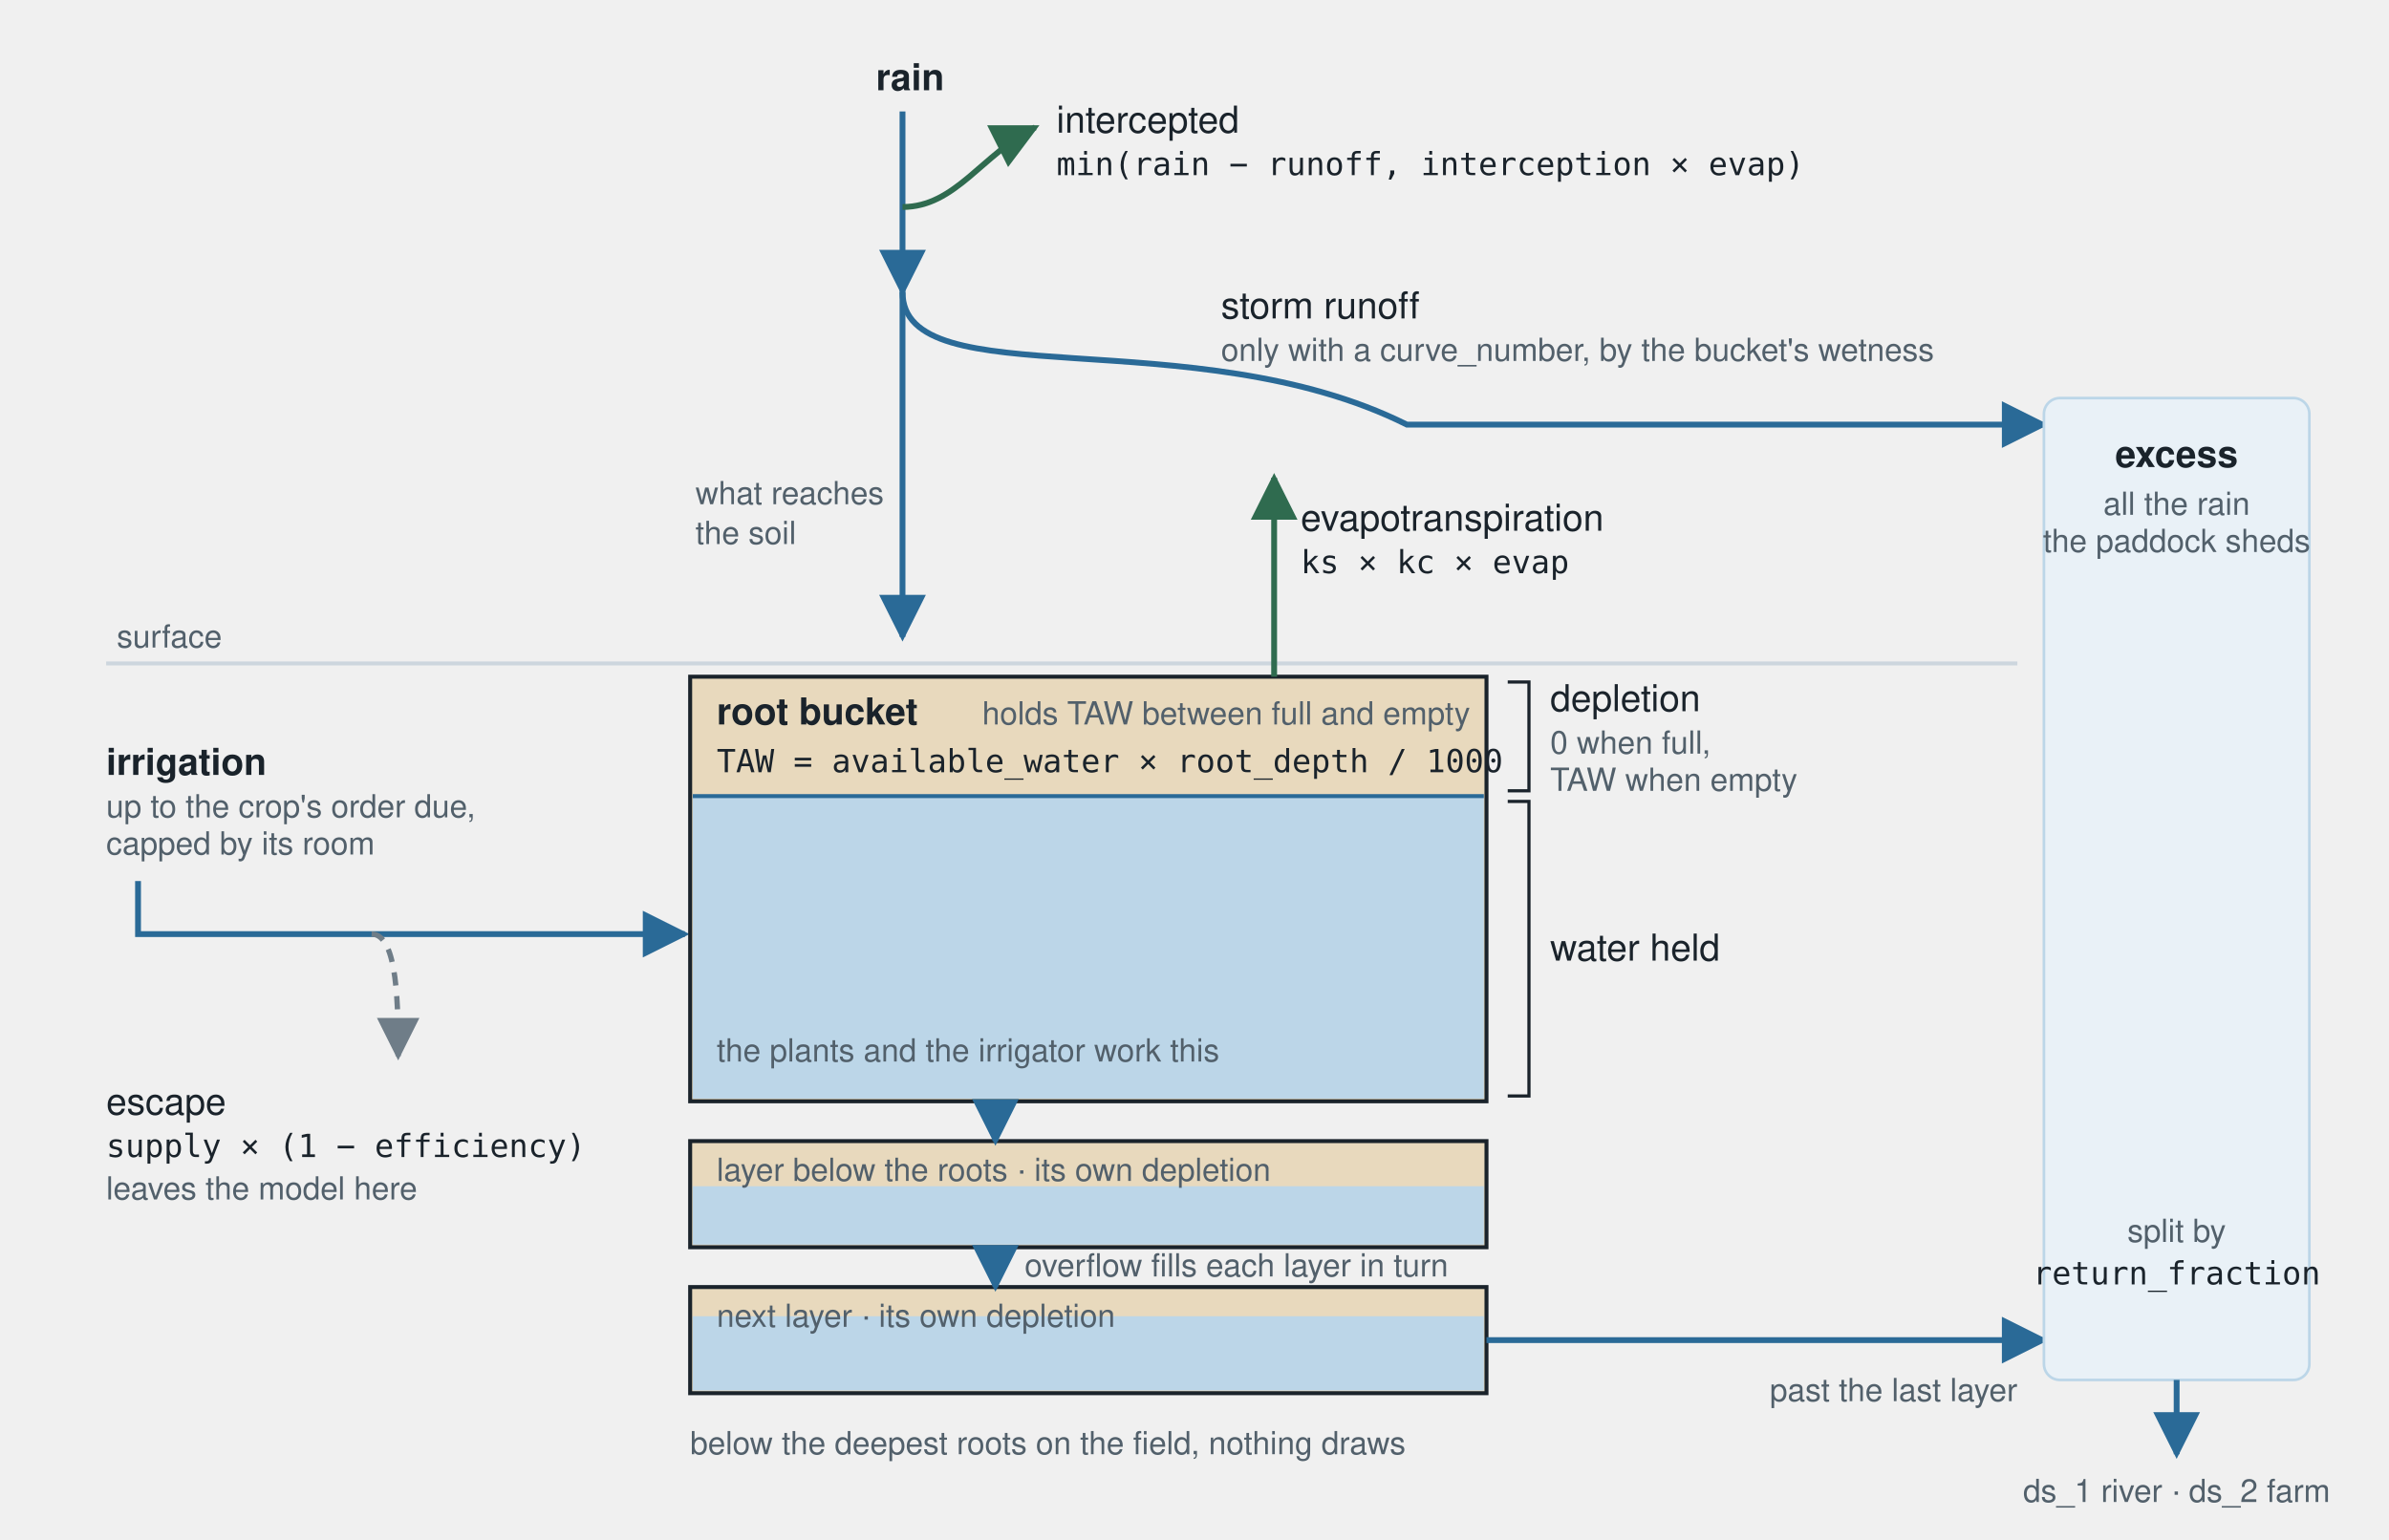
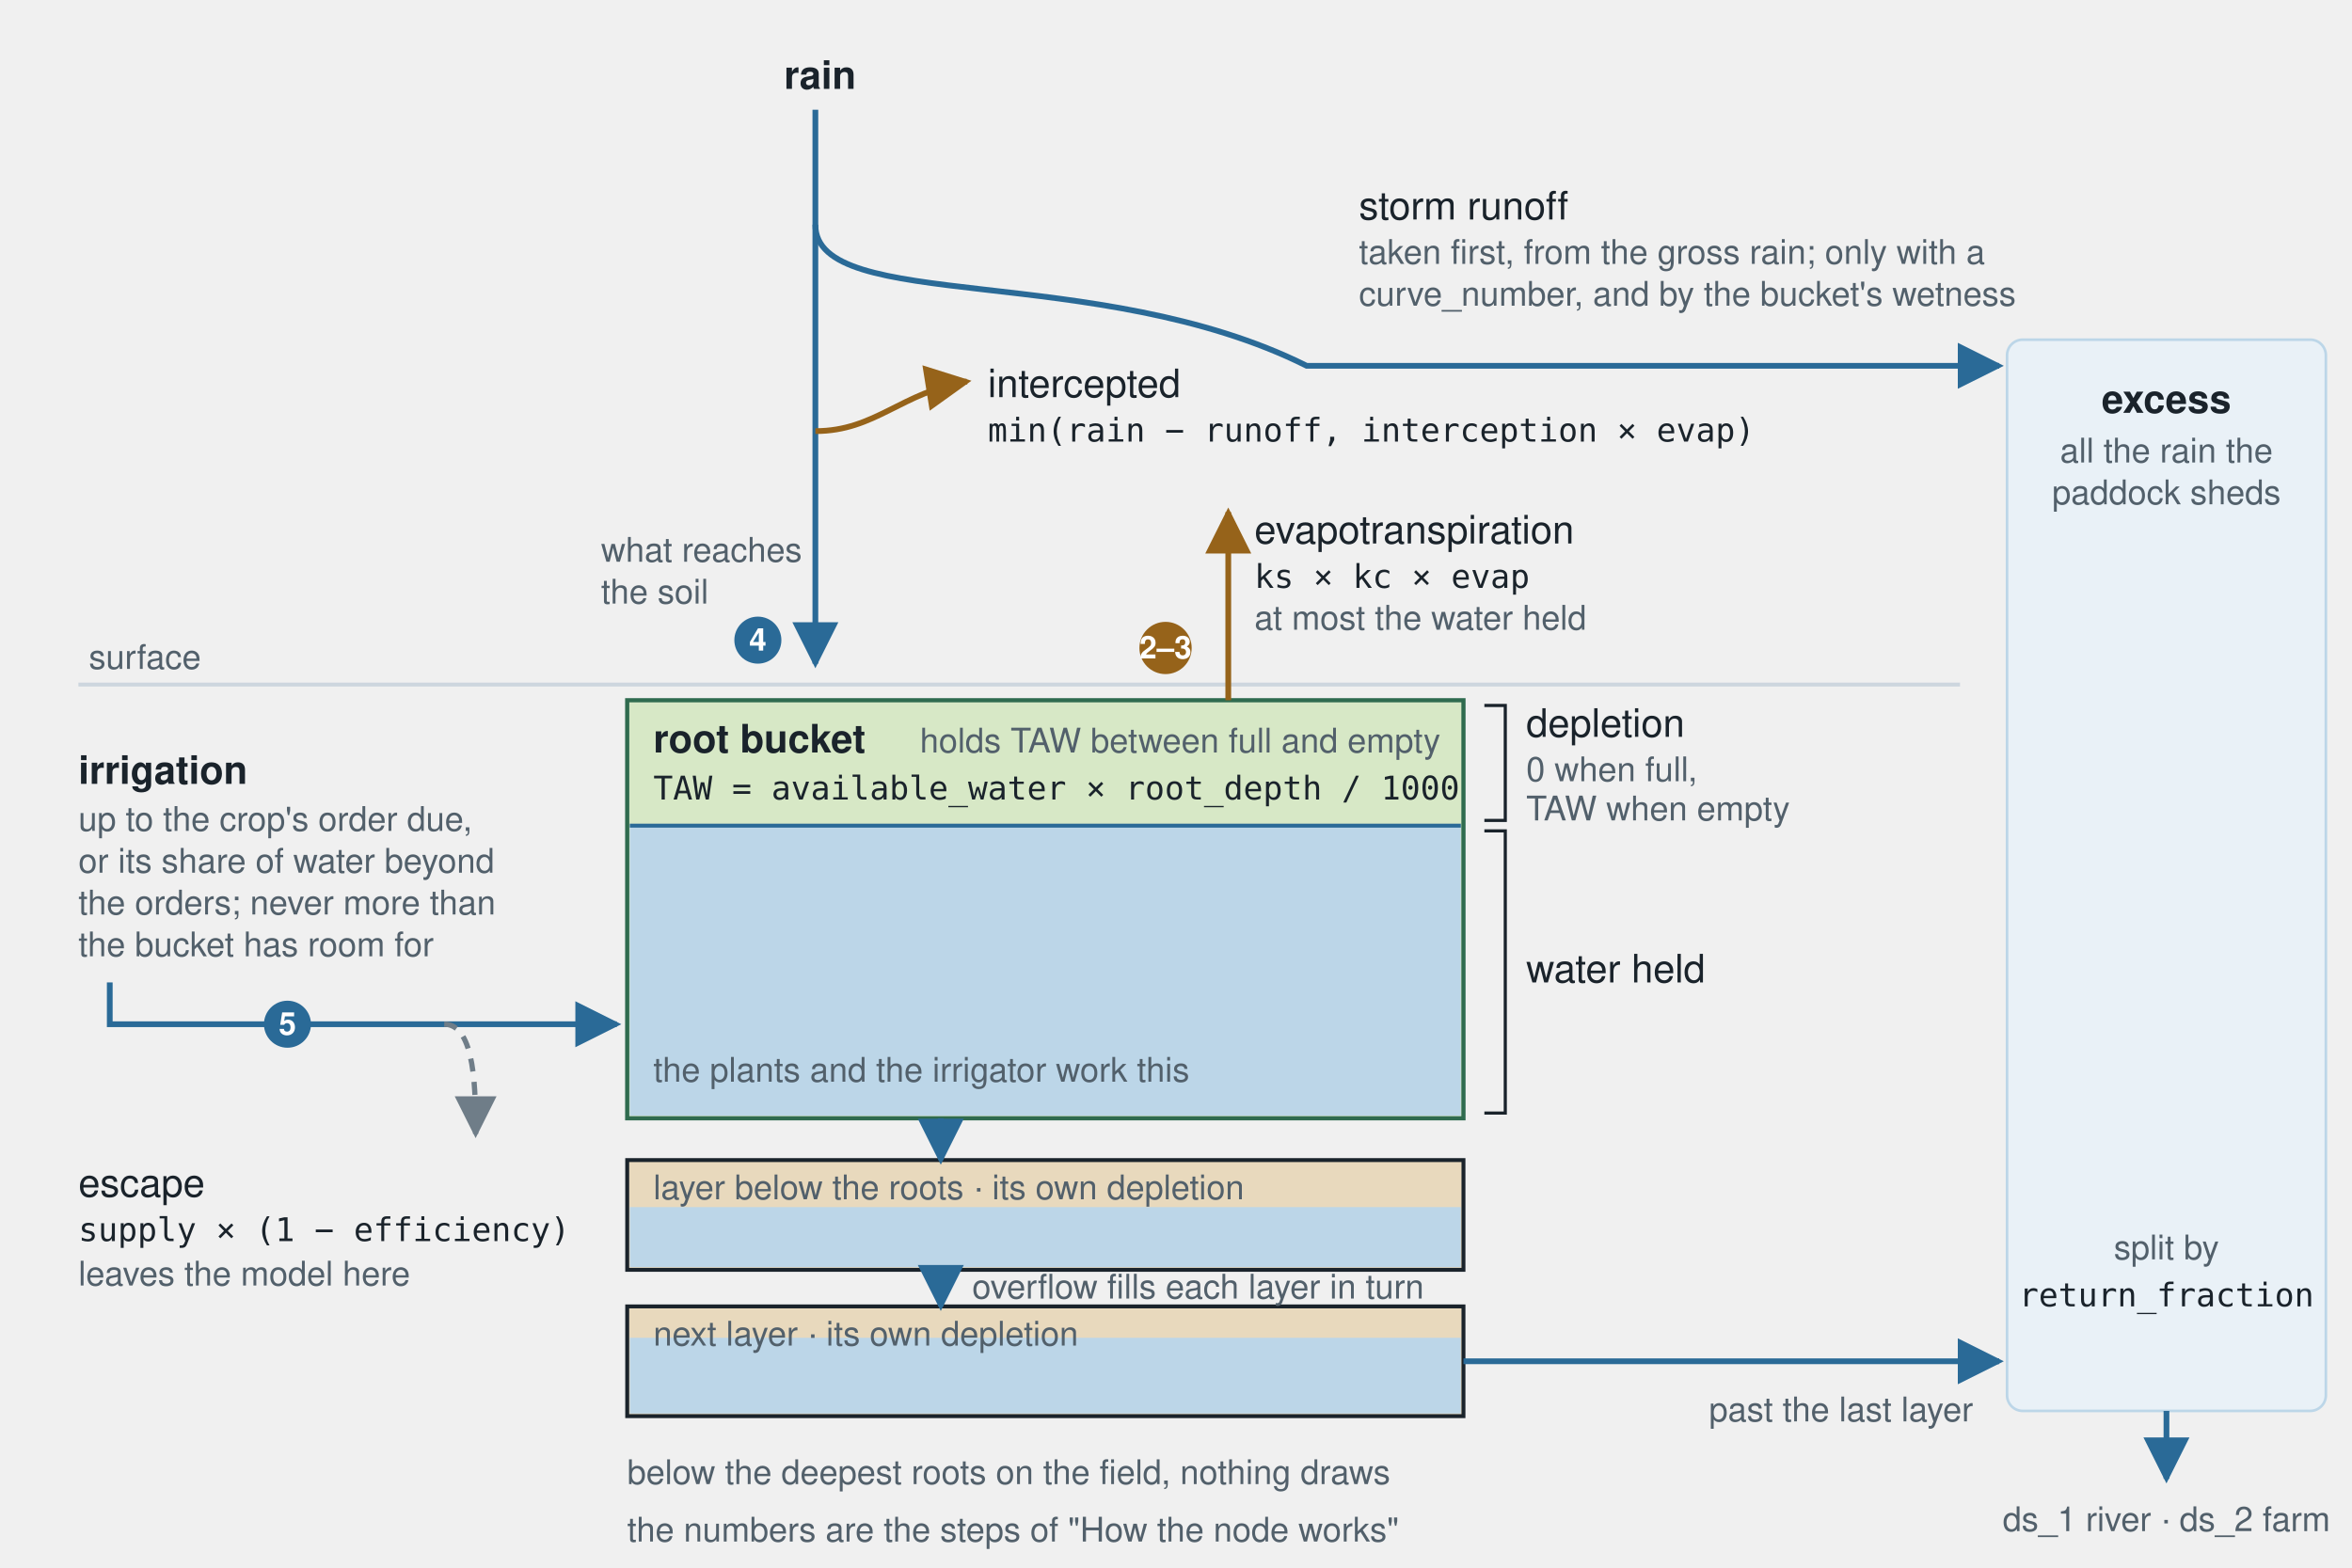
- <svg xmlns="http://www.w3.org/2000/svg" width="900" height="580" viewBox="0 0 900 580" font-family="IBM Plex Sans, system-ui, -apple-system, Segoe UI, Helvetica, Arial, sans-serif" font-size="14" fill="#1a232b">
+ <svg xmlns="http://www.w3.org/2000/svg" width="900" height="600" viewBox="0 0 900 600" font-family="IBM Plex Sans, system-ui, -apple-system, Segoe UI, Helvetica, Arial, sans-serif" font-size="15" fill="#1a232b">
  <defs>
    <marker id="arrow" viewBox="0 0 10 10" refX="9" refY="5" markerWidth="8" markerHeight="8" orient="auto-start-reverse">
      <path d="M0,0 L10,5 L0,10 z" fill="#2a6a97" />
    </marker>
    <marker id="arrow-grey" viewBox="0 0 10 10" refX="9" refY="5" markerWidth="8" markerHeight="8" orient="auto-start-reverse">
      <path d="M0,0 L10,5 L0,10 z" fill="#6f7d88" />
    </marker>
-     <marker id="arrow-green" viewBox="0 0 10 10" refX="9" refY="5" markerWidth="8" markerHeight="8" orient="auto-start-reverse">
-       <path d="M0,0 L10,5 L0,10 z" fill="#2f6b4f" />
+     <marker id="arrow-vapour" viewBox="0 0 10 10" refX="9" refY="5" markerWidth="8" markerHeight="8" orient="auto-start-reverse">
+       <path d="M0,0 L10,5 L0,10 z" fill="#96631a" />
    </marker>
  </defs>
  <style>
    .w { stroke:#2a6a97; stroke-width:2.2; fill:none; marker-end:url(#arrow); }
+     .wl { stroke:#2a6a97; stroke-width:2.2; fill:none; }
    .g { stroke:#6f7d88; stroke-width:2; fill:none; marker-end:url(#arrow-grey); stroke-dasharray:5 4; }
-     .et { stroke:#2f6b4f; stroke-width:2.2; fill:none; marker-end:url(#arrow-green); }
-     .lbl { font-size:14px; }
-     .small { font-size:12px; fill:#52606b; }
-     .mono { font-family: IBM Plex Mono, Menlo, Consolas, monospace; font-size:12px; }
+     .v { stroke:#96631a; stroke-width:2.2; fill:none; marker-end:url(#arrow-vapour); }
+     .lbl { font-size:15px; }
+     .small { font-size:13px; fill:#52606b; }
+     .mono { font-family: IBM Plex Mono, Menlo, Consolas, monospace; font-size:12.5px; }
+     .step { font-size:12px; fill:#ffffff; font-weight:600; }
  </style>
-   <line x1="40" y1="250" x2="760" y2="250" stroke="#cdd6de" stroke-width="1.5" />
-   <text x="44" y="244" class="small">surface</text>
-   <text x="330" y="34" class="lbl" font-weight="600">rain</text>
-   <path class="w" d="M340,42 L340,110" />
-   <path class="et" d="M340,78 C360,78 370,58 390,48" />
-   <text x="398" y="50" class="lbl">intercepted</text>
-   <text x="398" y="66" class="mono">min(rain − runoff, interception × evap)</text>
-   <path class="w" d="M340,110 C340,150 450,120 530,160 L770,160" />
-   <text x="460" y="120" class="lbl">storm runoff</text>
-   <text x="460" y="136" class="small">only with a curve_number, by the bucket's wetness</text>
-   <path class="w" d="M340,110 L340,240" />
-   <text x="262" y="190" class="small">what reaches</text>
-   <text x="262" y="205" class="small">the soil</text>
-   <text x="40" y="292" class="lbl" font-weight="600">irrigation</text>
-   <text x="40" y="308" class="small">up to the crop's order due,</text>
-   <text x="40" y="322" class="small">capped by its room</text>
-   <path class="w" d="M52,332 L52,352 L258,352" />
-   <path class="g" d="M140,352 C150,352 150,380 150,398" />
-   <text x="40" y="420" class="lbl">escape</text>
-   <text x="40" y="436" class="mono">supply × (1 − efficiency)</text>
-   <text x="40" y="452" class="small">leaves the model here</text>
-   <rect x="260" y="255" width="300" height="160" fill="#e8d9bd" stroke="#1a232b" stroke-width="1.5" />
-   <rect x="261" y="300" width="298" height="114" fill="#bcd6e8" />
-   <line x1="261" y1="300" x2="559" y2="300" stroke="#2a6a97" stroke-width="1.5" />
-   <text x="270" y="273" class="lbl" font-weight="600">root bucket</text>
-   <text x="370" y="273" class="small">holds TAW between full and empty</text>
-   <text x="270" y="291" class="mono">TAW = available_water × root_depth / 1000</text>
-   <text x="270" y="400" class="small">the plants and the irrigator work this</text>
-   <path d="M568,257 L576,257 L576,298 L568,298" fill="none" stroke="#1a232b" stroke-width="1.2" />
-   <text x="584" y="268" class="lbl">depletion</text>
-   <text x="584" y="284" class="small">0 when full,</text>
-   <text x="584" y="298" class="small">TAW when empty</text>
-   <path d="M568,302 L576,302 L576,413 L568,413" fill="none" stroke="#1a232b" stroke-width="1.2" />
-   <text x="584" y="362" class="lbl">water held</text>
-   <path class="et" d="M480,255 L480,180" />
-   <text x="490" y="200" class="lbl">evapotranspiration</text>
-   <text x="490" y="216" class="mono">ks × kc × evap</text>
-   <rect x="260" y="430" width="300" height="40" fill="#e8d9bd" stroke="#1a232b" stroke-width="1.5" />
-   <rect x="261" y="447" width="298" height="22" fill="#bcd6e8" />
-   <text x="270" y="445" class="small">layer below the roots · its own depletion</text>
-   <rect x="260" y="485" width="300" height="40" fill="#e8d9bd" stroke="#1a232b" stroke-width="1.5" />
-   <rect x="261" y="496" width="298" height="28" fill="#bcd6e8" />
-   <text x="270" y="500" class="small">next layer · its own depletion</text>
-   <text x="260" y="548" class="small">below the deepest roots on the field, nothing draws</text>
-   <path class="w" d="M375,415 L375,430" />
-   <path class="w" d="M375,470 L375,485" />
-   <text x="386" y="481" class="small">overflow fills each layer in turn</text>
-   <path class="w" d="M560,505 L770,505" />
-   <text x="760" y="528" text-anchor="end" class="small">past the last layer</text>
-   <rect x="770" y="150" width="100" height="370" fill="#e9f1f7" stroke="#bcd6e8" rx="6" />
-   <text x="820" y="176" text-anchor="middle" class="lbl" font-weight="600">excess</text>
-   <text x="820" y="194" text-anchor="middle" class="small">all the rain</text>
-   <text x="820" y="208" text-anchor="middle" class="small">the paddock sheds</text>
-   <text x="820" y="468" text-anchor="middle" class="small">split by</text>
-   <text x="820" y="484" text-anchor="middle" class="mono">return_fraction</text>
-   <path class="w" d="M820,520 L820,548" />
-   <text x="820" y="566" text-anchor="middle" class="small">ds_1 river · ds_2 farm</text>
+   <line x1="30" y1="262" x2="750" y2="262" stroke="#cdd6de" stroke-width="1.5" />
+   <text x="34" y="256" class="small">surface</text>
+   <text x="300" y="34" class="lbl" font-weight="600">rain</text>
+   <path class="wl" d="M312,42 L312,252" />
+   <path class="w" d="M312,252 L312,254" />
+   <path class="w" d="M312,86 C312,120 420,100 500,140 L765,140" />
+   <text x="520" y="84" class="lbl">storm runoff</text>
+   <text x="520" y="101" class="small">taken first, from the gross rain; only with a</text>
+   <text x="520" y="117" class="small">curve_number, and by the bucket's wetness</text>
+   <path class="v" d="M312,165 C335,165 345,150 370,146" />
+   <text x="378" y="152" class="lbl">intercepted</text>
+   <text x="378" y="169" class="mono">min(rain − runoff, interception × evap)</text>
+   <text x="230" y="215" class="small">what reaches</text>
+   <text x="230" y="231" class="small">the soil</text>
+   <circle cx="290" cy="245" r="9" fill="#2a6a97" />
+   <text x="290" y="249" text-anchor="middle" class="step">4</text>
+   <text x="30" y="300" class="lbl" font-weight="600">irrigation</text>
+   <text x="30" y="318" class="small">up to the crop's order due,</text>
+   <text x="30" y="334" class="small">or its share of water beyond</text>
+   <text x="30" y="350" class="small">the orders; never more than</text>
+   <text x="30" y="366" class="small">the bucket has room for</text>
+   <path class="w" d="M42,376 L42,392 L236,392" />
+   <circle cx="110" cy="392" r="9" fill="#2a6a97" />
+   <text x="110" y="396" text-anchor="middle" class="step">5</text>
+   <path class="g" d="M170,392 C182,392 182,418 182,434" />
+   <text x="30" y="458" class="lbl">escape</text>
+   <text x="30" y="475" class="mono">supply × (1 − efficiency)</text>
+   <text x="30" y="492" class="small">leaves the model here</text>
+   <rect x="240" y="268" width="320" height="160" fill="#d7e8c6" stroke="#2f6b4f" stroke-width="1.6" />
+   <rect x="241" y="316" width="318" height="111" fill="#bcd6e8" />
+   <line x1="241" y1="316" x2="559" y2="316" stroke="#2a6a97" stroke-width="1.5" />
+   <text x="250" y="288" class="lbl" font-weight="600">root bucket</text>
+   <text x="352" y="288" class="small">holds TAW between full and empty</text>
+   <text x="250" y="306" class="mono">TAW = available_water × root_depth / 1000</text>
+   <text x="250" y="414" class="small">the plants and the irrigator work this</text>
+   <path d="M568,270 L576,270 L576,314 L568,314" fill="none" stroke="#1a232b" stroke-width="1.2" />
+   <text x="584" y="282" class="lbl">depletion</text>
+   <text x="584" y="299" class="small">0 when full,</text>
+   <text x="584" y="314" class="small">TAW when empty</text>
+   <path d="M568,318 L576,318 L576,426 L568,426" fill="none" stroke="#1a232b" stroke-width="1.2" />
+   <text x="584" y="376" class="lbl">water held</text>
+   <path class="v" d="M470,268 L470,196" />
+   <text x="480" y="208" class="lbl">evapotranspiration</text>
+   <text x="480" y="225" class="mono">ks × kc × evap</text>
+   <text x="480" y="241" class="small">at most the water held</text>
+   <circle cx="446" cy="248" r="10" fill="#96631a" />
+   <text x="446" y="252" text-anchor="middle" class="step">2–3</text>
+   <rect x="240" y="444" width="320" height="42" fill="#e8d9bd" stroke="#1a232b" stroke-width="1.5" />
+   <rect x="241" y="462" width="318" height="23" fill="#bcd6e8" />
+   <text x="250" y="459" class="small">layer below the roots · its own depletion</text>
+   <rect x="240" y="500" width="320" height="42" fill="#e8d9bd" stroke="#1a232b" stroke-width="1.5" />
+   <rect x="241" y="512" width="318" height="29" fill="#bcd6e8" />
+   <text x="250" y="515" class="small">next layer · its own depletion</text>
+   <text x="240" y="568" class="small">below the deepest roots on the field, nothing draws</text>
+   <path class="w" d="M360,428 L360,444" />
+   <path class="w" d="M360,486 L360,500" />
+   <text x="372" y="497" class="small">overflow fills each layer in turn</text>
+   <path class="w" d="M560,521 L765,521" />
+   <text x="755" y="544" text-anchor="end" class="small">past the last layer</text>
+   <rect x="768" y="130" width="122" height="410" fill="#e9f1f7" stroke="#bcd6e8" rx="6" />
+   <text x="829" y="158" text-anchor="middle" class="lbl" font-weight="600">excess</text>
+   <text x="829" y="177" text-anchor="middle" class="small">all the rain the</text>
+   <text x="829" y="193" text-anchor="middle" class="small">paddock sheds</text>
+   <text x="829" y="482" text-anchor="middle" class="small">split by</text>
+   <text x="829" y="500" text-anchor="middle" class="mono">return_fraction</text>
+   <path class="w" d="M829,540 L829,566" />
+   <text x="829" y="586" text-anchor="middle" class="small">ds_1 river · ds_2 farm</text>
+   <text x="240" y="590" class="small">the numbers are the steps of "How the node works"</text>
</svg>
